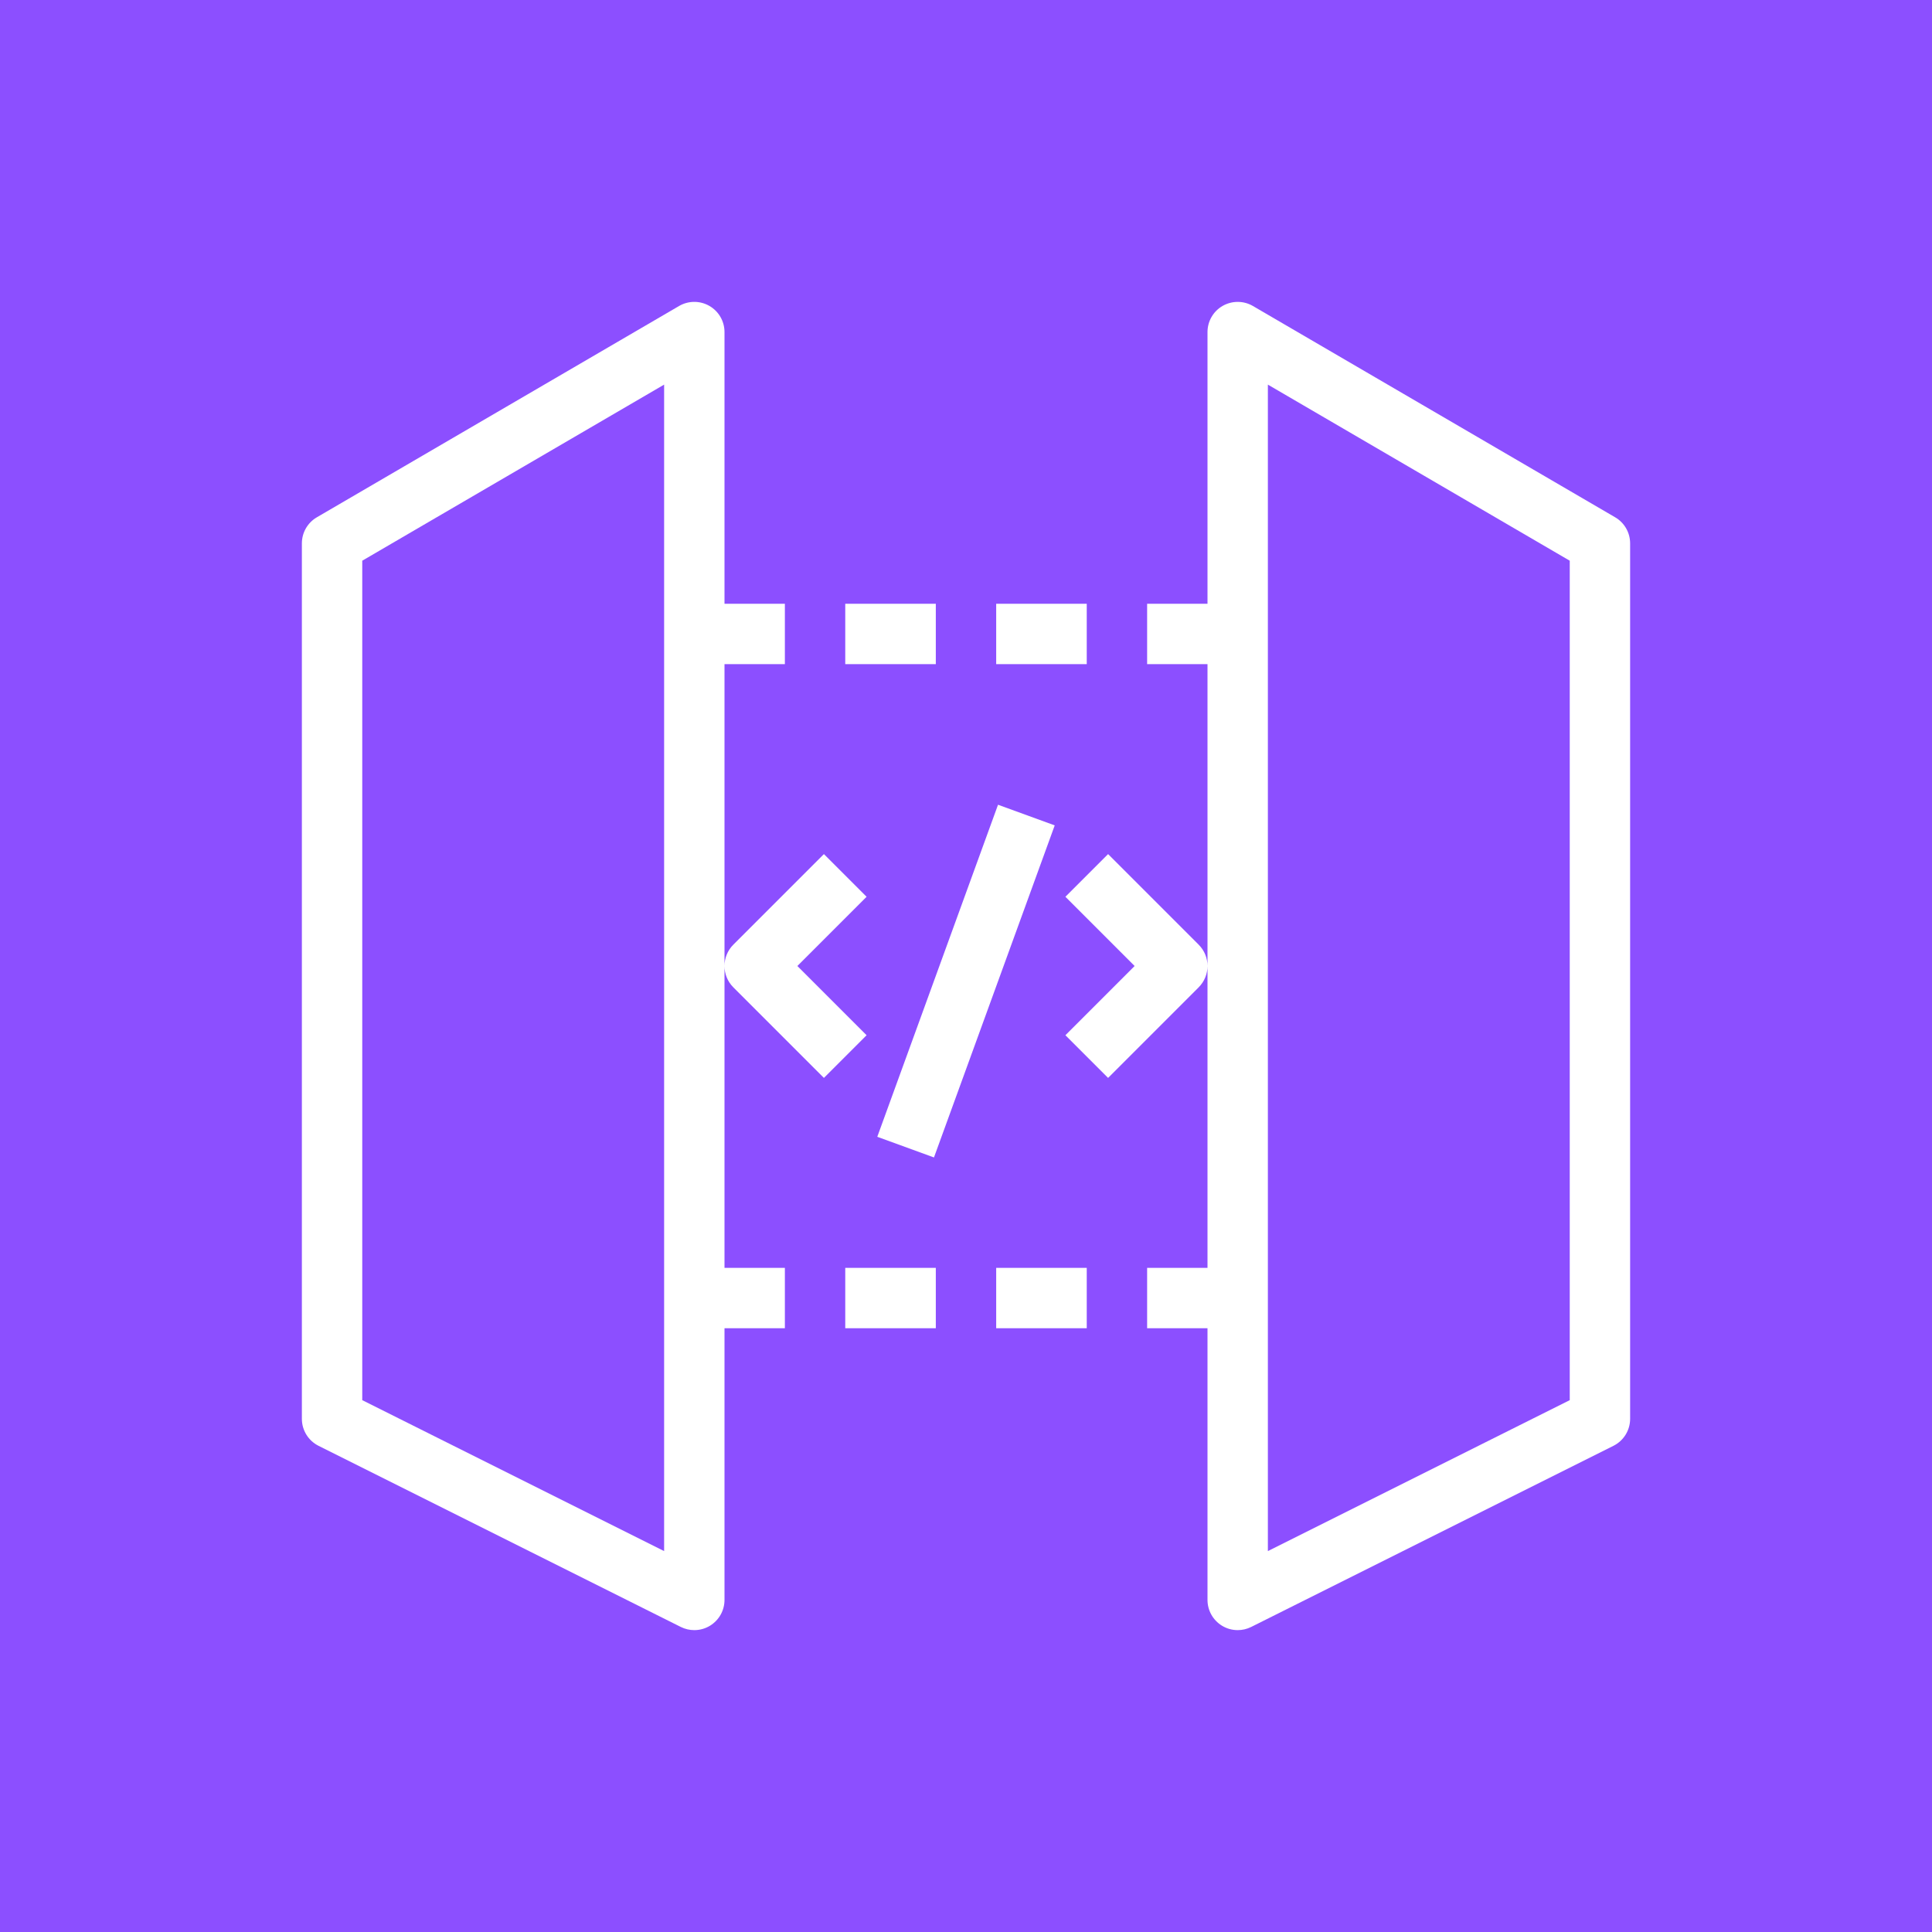
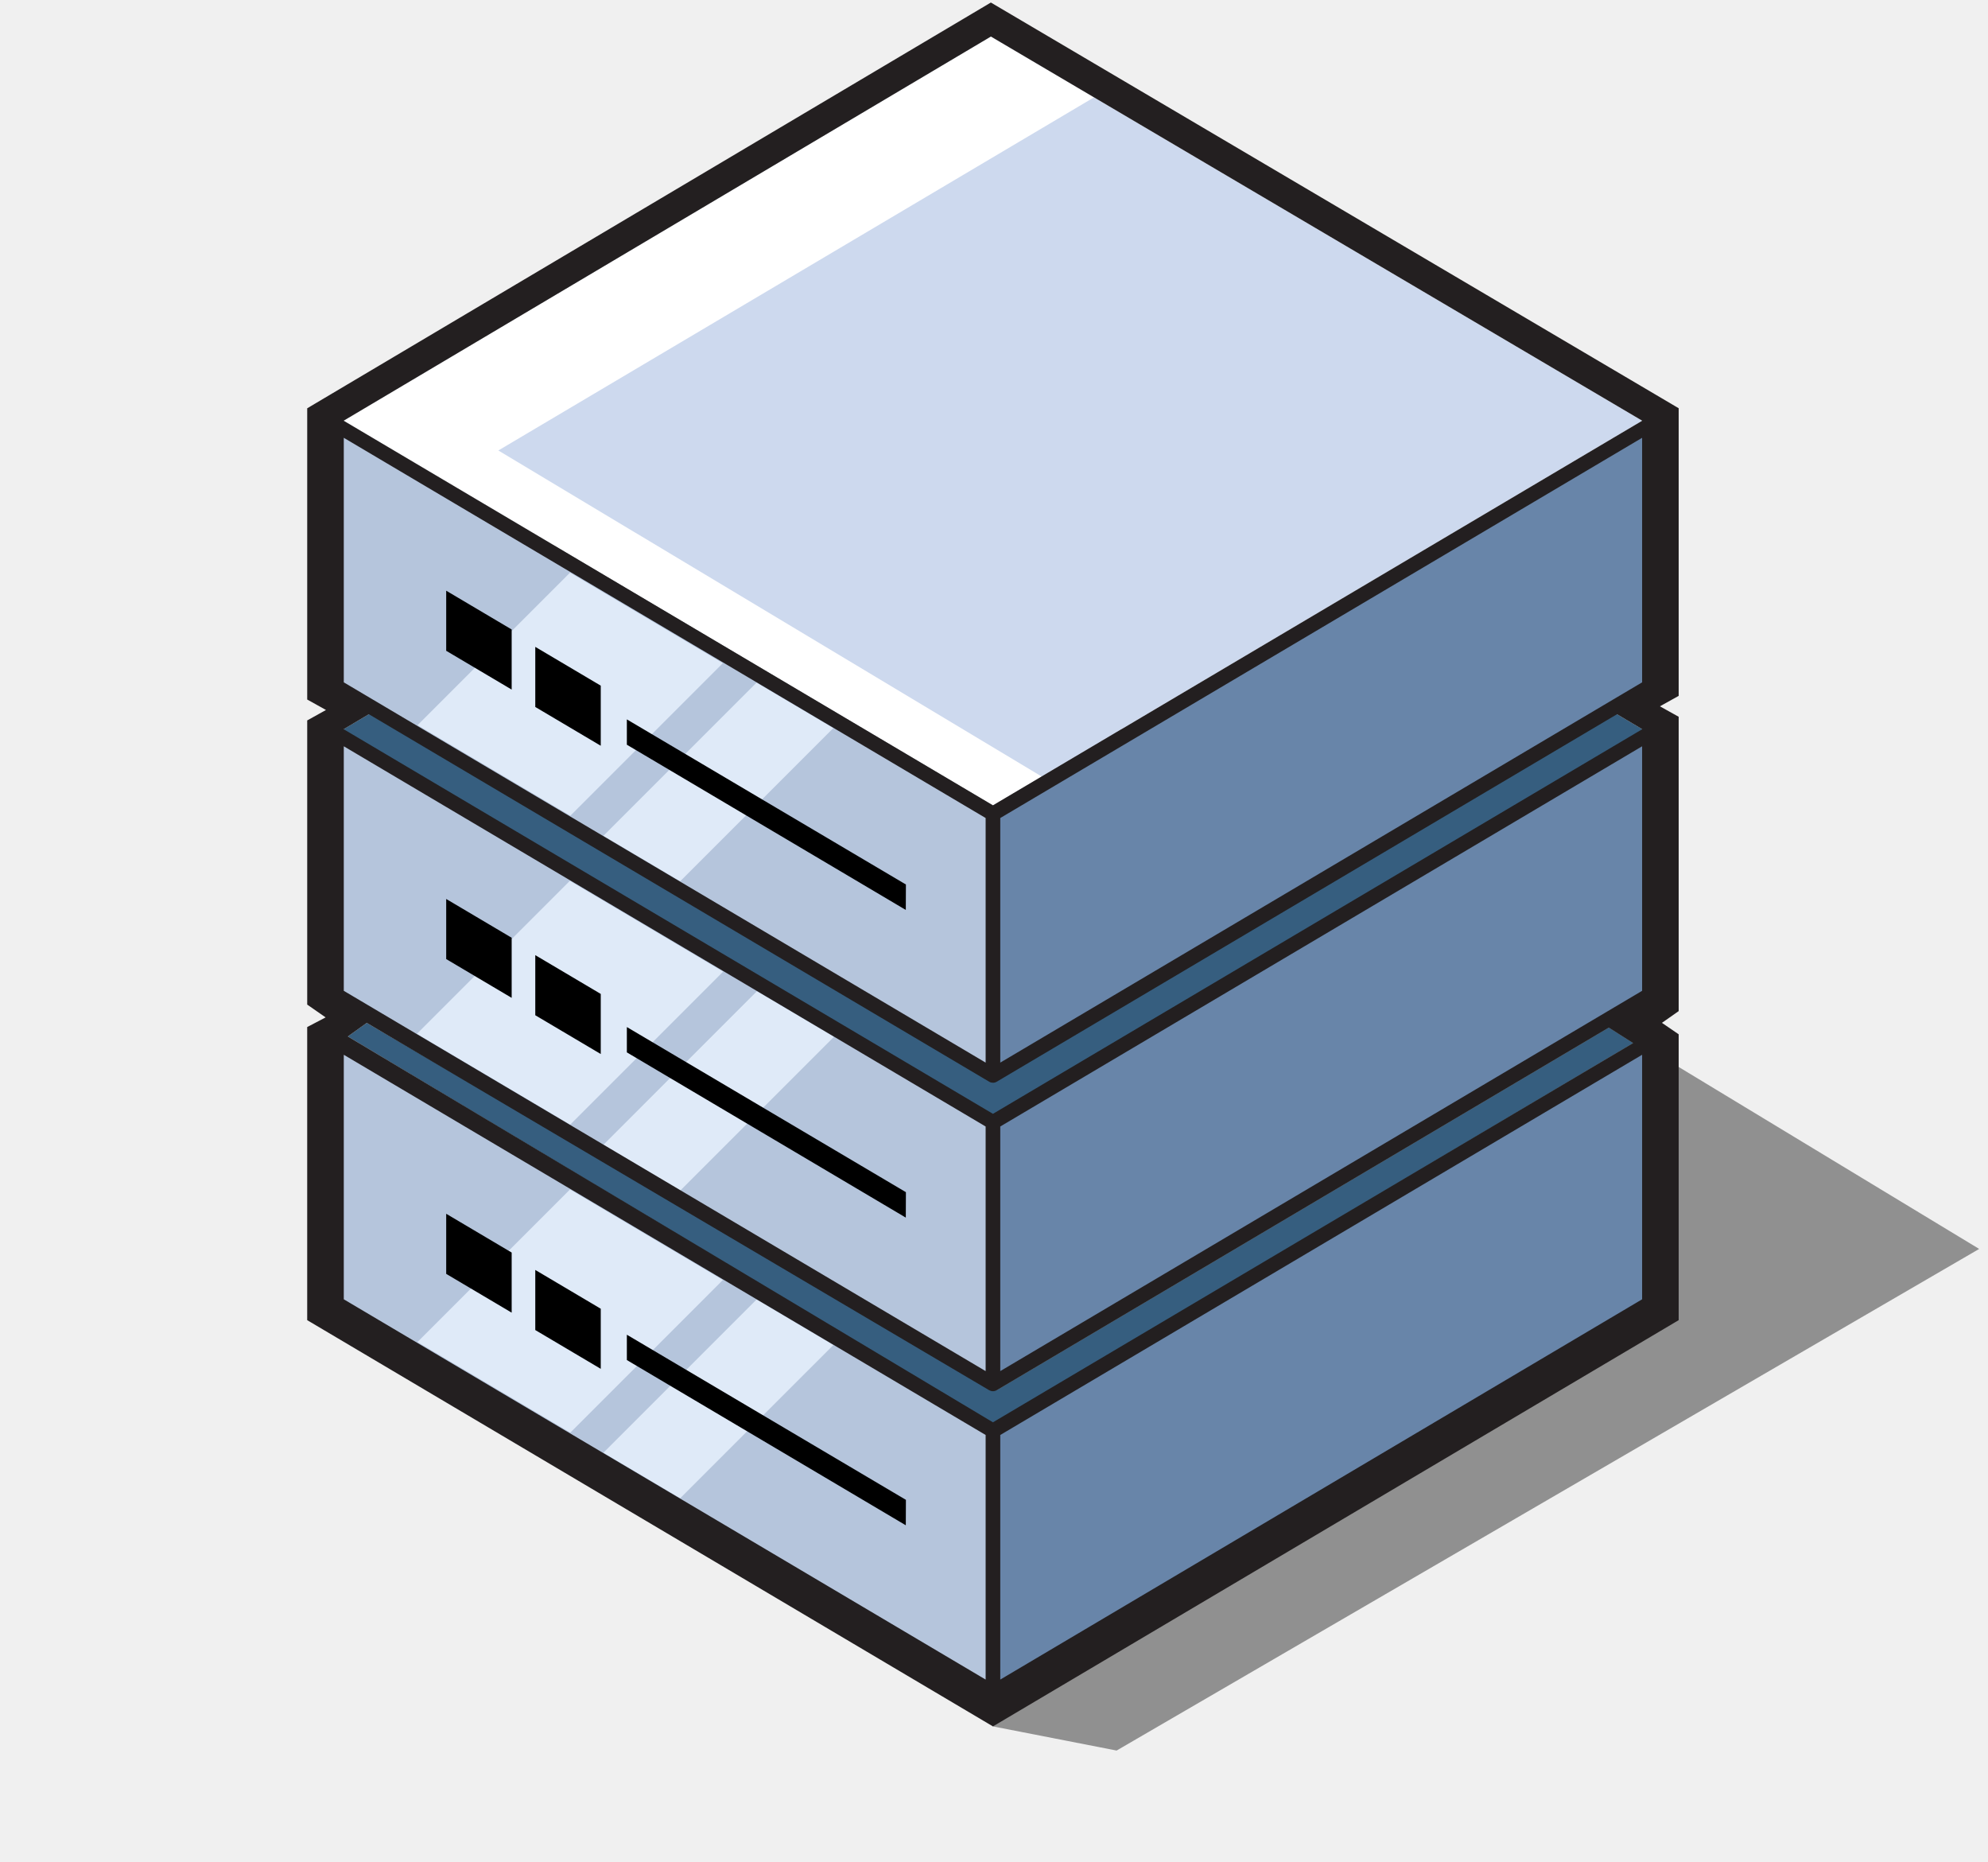
- <svg xmlns="http://www.w3.org/2000/svg" width="64" height="64" viewBox="0 0 64 64" fill="none">
-   <g id="Icon-Architecture/48/Arch_Amazon-API-Gateway_48">
-     <g id="Icon-Architecture-BG/48/Networking-Content-Delivery">
-       <rect id="Rectangle" width="64" height="64" fill="#8C4FFF" />
+ <svg xmlns="http://www.w3.org/2000/svg" version="1.1" id="Layer_1" x="0px" y="0px" width="543.524px" height="508.851px" viewBox="0 0 543.524 508.851" enable-background="new 0 0 543.524 508.851" xml:space="preserve">
+   <g>
+     <path fill="#6885A9" d="M883.114,267.181c0.088,0.902,0.146,1.807,0.146,2.717V267.181H883.114z" />
+     <path fill="#231F20" d="M885.153,269.897h-3.785c0-0.761-0.045-1.588-0.138-2.532l-0.204-2.077h4.127v4.609   H885.153z" />
+   </g>
+   <g>
+     <path fill="#6885A9" d="M883.114,171.613c0.088,0.901,0.146,1.806,0.146,2.716v-2.716H883.114z" />
+     <path fill="#231F20" d="M885.153,174.329h-3.785c0-0.761-0.045-1.588-0.138-2.53l-0.204-2.078h4.127v4.608H885.153z" />
+   </g>
+   <path fill="#B2CBED" stroke="#231F20" stroke-width="4" stroke-linejoin="round" stroke-miterlimit="10" d="M883.114,267.181  c0.088,0.902,0.146,1.807,0.146,2.717V267.181H883.114z" />
+   <path fill="#B2CBED" stroke="#231F20" stroke-width="4" stroke-linejoin="round" stroke-miterlimit="10" d="M883.114,171.613  c0.088,0.901,0.146,1.806,0.146,2.716v-2.716H883.114z" />
+   <g>
+     <polygon opacity="0.4" fill="#000000" enable-background="new    " points="305.283,478.491 271.472,471.892 130.942,93.046 541.109,341.38     " />
+     <polygon fill="#365E7F" points="439.846,280.875 272.501,380.001 100.278,279.597 95.105,283.305 271.475,389.097    446.507,285.113  " />
+     <polygon fill="#CCD8EE" points="92.693,284.379 91.992,284.379 91.992,284.791  " />
+     <polygon fill="#231F20" points="91.492,285.665 91.492,283.879 94.531,283.879  " />
+     <polygon fill="#B5C5DC" points="91.992,356.29 271.469,462.599 271.475,462.595 271.475,391.097 91.992,284.801  " />
+     <polygon fill="#6885A9" points="450.959,356.29 271.482,462.599 271.475,462.595 271.475,391.097    450.959,284.801  " />
+     <polygon fill="#CCD8EE" points="92.693,200.057 91.992,200.057 91.992,200.471  " />
+     <polygon fill="#231F20" points="91.492,201.347 91.492,199.557 94.523,199.557  " />
+     <polygon fill="#CDD9EE" points="271.475,220.131 93.952,114.995 270.916,9.986 448.992,114.999  " />
+     <polygon fill="#365E7F" points="437.782,192.67 270.915,291.494 104.61,193.001 91.986,200.477 271.475,306.776    450.965,200.477  " />
+     <polygon fill="#B5C5DC" points="91.992,271.968 271.469,378.28 271.475,378.274 271.475,306.776 91.992,200.48  " />
+     <polygon fill="#6885A9" points="450.959,271.968 271.482,378.28 271.475,378.274 271.475,306.776 450.959,200.48     " />
+     <polygon fill="#CCD8EE" points="92.693,115.738 91.992,115.738 91.992,116.15  " />
+     <polygon fill="#B5C5DC" points="91.992,187.65 271.469,293.958 271.475,293.954 271.475,222.455 91.992,116.158  " />
+     <polygon fill="#FFFFFF" points="284.792,212.244 136.248,123.133 299.108,26.611 270.916,9.986 93.952,114.995    271.475,220.131  " />
+     <polygon fill="#6885A9" points="450.959,187.65 271.482,293.958 271.475,293.954 271.475,222.455    450.959,116.158  " />
+     <g>
+       <g opacity="0.8" fill="#000000">
+         <polygon fill="#EAF4FF" points="155.935,222.96 197.615,181.279 155.842,156.539 114.165,198.216    " />
+       </g>
+       <g opacity="0.8" fill="#000000">
+         <polygon fill="#EAF4FF" points="185.954,240.893 227.829,199.018 206.844,186.589 164.969,228.464    " />
+       </g>
    </g>
-     <g id="Icon-Service/48/Amazon-API-Gateway_48">
-       <path id="Amazon-API-Gateway_Icon_48_Squid" fill-rule="evenodd" clip-rule="evenodd" d="M28 44H31V42H28V44ZM33 44H36V42H33V44ZM28 22H31V20H28V22ZM33 22H36V20H33V22ZM22 12.741L12 18.574V46.382L22 51.382V12.741ZM24 20H26V22H24V42H26V44H24V53C24 53.347 23.82 53.668 23.525 53.851C23.365 53.95 23.183 54 23 54C22.847 54 22.694 53.965 22.553 53.895L10.553 47.895C10.214 47.725 10 47.379 10 47V18C10 17.645 10.188 17.315 10.496 17.136L22.496 10.136C22.805 9.956 23.188 9.955 23.498 10.133C23.809 10.311 24 10.642 24 11V20ZM52 18.574L42 12.741V51.382L52 46.382V18.574ZM54 18V47C54 47.379 53.786 47.725 53.447 47.895L41.447 53.895C41.306 53.965 41.153 54 41 54C40.817 54 40.635 53.95 40.475 53.851C40.18 53.668 40 53.347 40 53V44H38V42H40V22H38V20H40V11C40 10.642 40.191 10.311 40.502 10.133C40.812 9.956 41.195 9.956 41.504 10.136L53.504 17.136C53.812 17.315 54 17.645 54 18ZM34.939 27.342L33.061 26.658L29.061 37.658L30.939 38.342L34.939 27.342ZM39.707 32.707C40.098 32.316 40.098 31.684 39.707 31.293L36.707 28.293L35.293 29.707L37.586 32L35.293 34.293L36.707 35.707L39.707 32.707ZM27.293 35.707L24.293 32.707C23.902 32.316 23.902 31.684 24.293 31.293L27.293 28.293L28.707 29.707L26.414 32L28.707 34.293L27.293 35.707Z" fill="white" />
+     <g>
+       <g opacity="0.8" fill="#000000">
+         <polygon fill="#EAF4FF" points="155.885,307.415 197.702,265.596 155.792,240.774 113.977,282.59    " />
+       </g>
+       <g opacity="0.8" fill="#000000">
+         <polygon fill="#EAF4FF" points="186.002,325.407 228.017,283.393 206.963,270.925 164.95,312.936    " />
+       </g>
    </g>
+     <g>
+       <g opacity="0.8" fill="#000000">
+         <polygon fill="#EAF4FF" points="155.927,391.585 197.628,349.88 155.833,325.128 114.134,366.827    " />
+       </g>
+       <g opacity="0.8" fill="#000000">
+         <polygon fill="#EAF4FF" points="185.961,409.526 227.859,367.63 206.864,355.194 164.966,397.091    " />
+       </g>
+     </g>
+     <g>
+       <polygon fill="#000000" points="139.892,172.061 121.992,161.46 121.992,177.887 139.892,188.489   " />
+     </g>
+     <g>
+       <polygon fill="#000000" points="164.247,187.416 146.347,176.814 146.347,193.241 164.247,203.844   " />
+     </g>
+     <g>
+       <polygon fill="#000000" points="139.892,256.324 121.992,245.724 121.992,262.15 139.892,272.753   " />
+     </g>
+     <g>
+       <polygon fill="#000000" points="164.247,271.68 146.347,261.078 146.347,277.505 164.247,288.107   " />
+     </g>
+     <g>
+       <polygon fill="#000000" points="139.892,342.372 121.992,331.77 121.992,348.198 139.892,358.8   " />
+     </g>
+     <g>
+       <polygon fill="#000000" points="164.247,357.728 146.347,347.126 146.347,363.552 164.247,374.155   " />
+     </g>
+     <g>
+       <polygon fill="#000000" points="247.648,248.724 171.384,203.559 171.384,196.635 247.679,241.77   " />
+     </g>
+     <g>
+       <polygon fill="#000000" points="247.648,332.821 171.384,287.654 171.384,280.732 247.679,325.868   " />
+     </g>
+     <g>
+       <polygon fill="#000000" points="247.648,416.919 171.384,371.753 171.384,364.829 247.679,409.964   " />
+     </g>
+     <path fill="#231F20" d="M458.956,111.589L270.904,0.691L84.971,111.021l-0.979,0.582v79.606l5.133,2.855l-5.133,2.857   v77.67l5.036,3.504l-5.039,2.636v80.116l187.483,111.043l186.504-110.461l0.98-0.582V282.716l-4.578-3.135l4.578-3.207   v-80.453l-5.133-2.857l5.133-2.855L458.956,111.589L458.956,111.589z M270.916,9.986l178.075,105.013L271.475,220.131   L93.952,114.995L270.916,9.986z M448.959,119.667v66.844L273.476,290.452v-66.856L448.959,119.667z M269.475,223.596   v66.855L93.992,186.511v-66.844L269.475,223.596z M93.992,270.828v-66.839l175.483,103.926v66.859L93.992,270.828z    M269.475,459.093l-175.483-103.944v-66.84l175.483,103.926V459.093L269.475,459.093z M95.105,283.305l5.173-3.708   l170.173,100.404c0.026,0.016,0.056,0.02,0.083,0.035c0.11,0.059,0.225,0.107,0.343,0.145   c0.049,0.014,0.097,0.027,0.147,0.039c0.151,0.035,0.305,0.061,0.46,0.061c0.035,0,0.069-0.012,0.105-0.014   c0.108-0.008,0.216-0.02,0.321-0.043c0.077-0.018,0.151-0.041,0.227-0.068   c0.068-0.023,0.136-0.053,0.202-0.086c0.054-0.025,0.112-0.037,0.164-0.068l167.345-99.126l6.661,4.238   L271.475,388.772L95.105,283.305z M448.959,355.149l-175.483,103.944v-66.857L448.959,288.31V355.149   L448.959,355.149z M448.959,270.828l-175.483,103.946v-66.859l175.483-103.926V270.828L448.959,270.828z    M271.475,304.452L93.952,199.318l6.903-4.093l169.595,100.453c0.163,0.096,0.337,0.164,0.516,0.211   c0.156,0.041,0.316,0.06,0.477,0.062c0.008,0,0.016,0.004,0.023,0.004c0,0,0,0,0.001,0   c0.005,0,0.01,0.002,0.015,0.002c0.353,0,0.706-0.094,1.02-0.279l169.593-100.452l6.902,4.092   L271.475,304.452z" />
  </g>
</svg>
